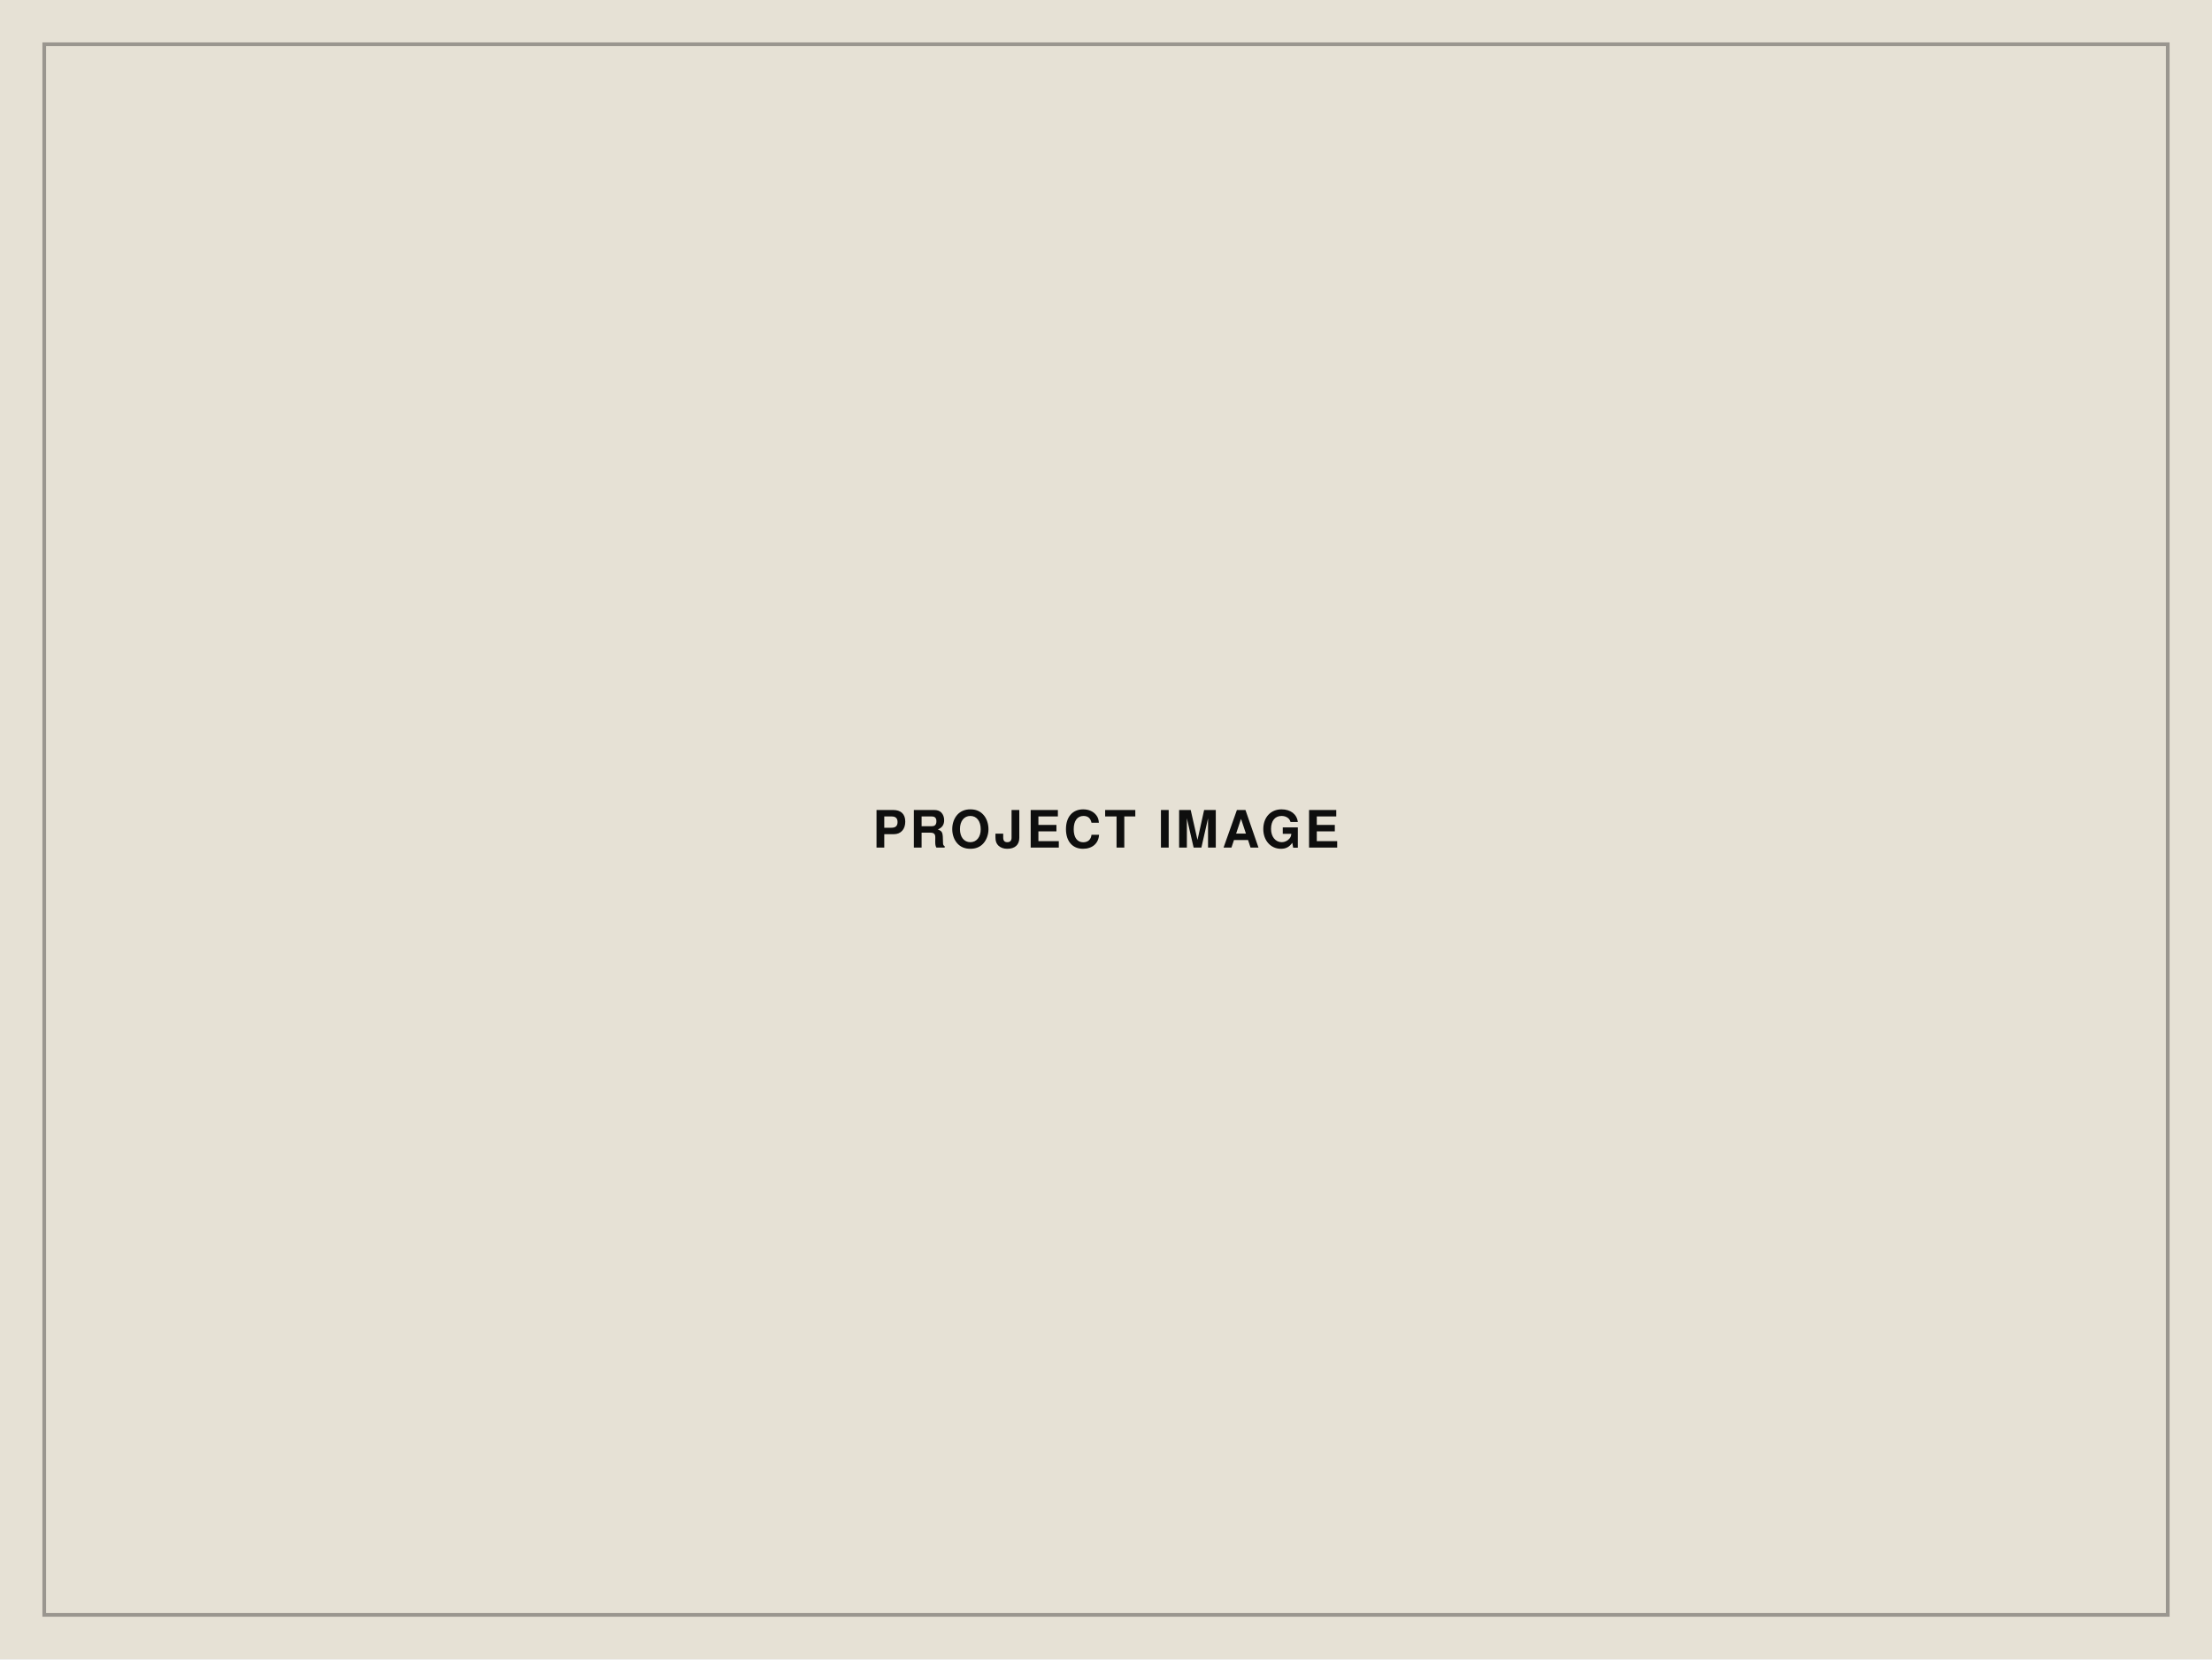
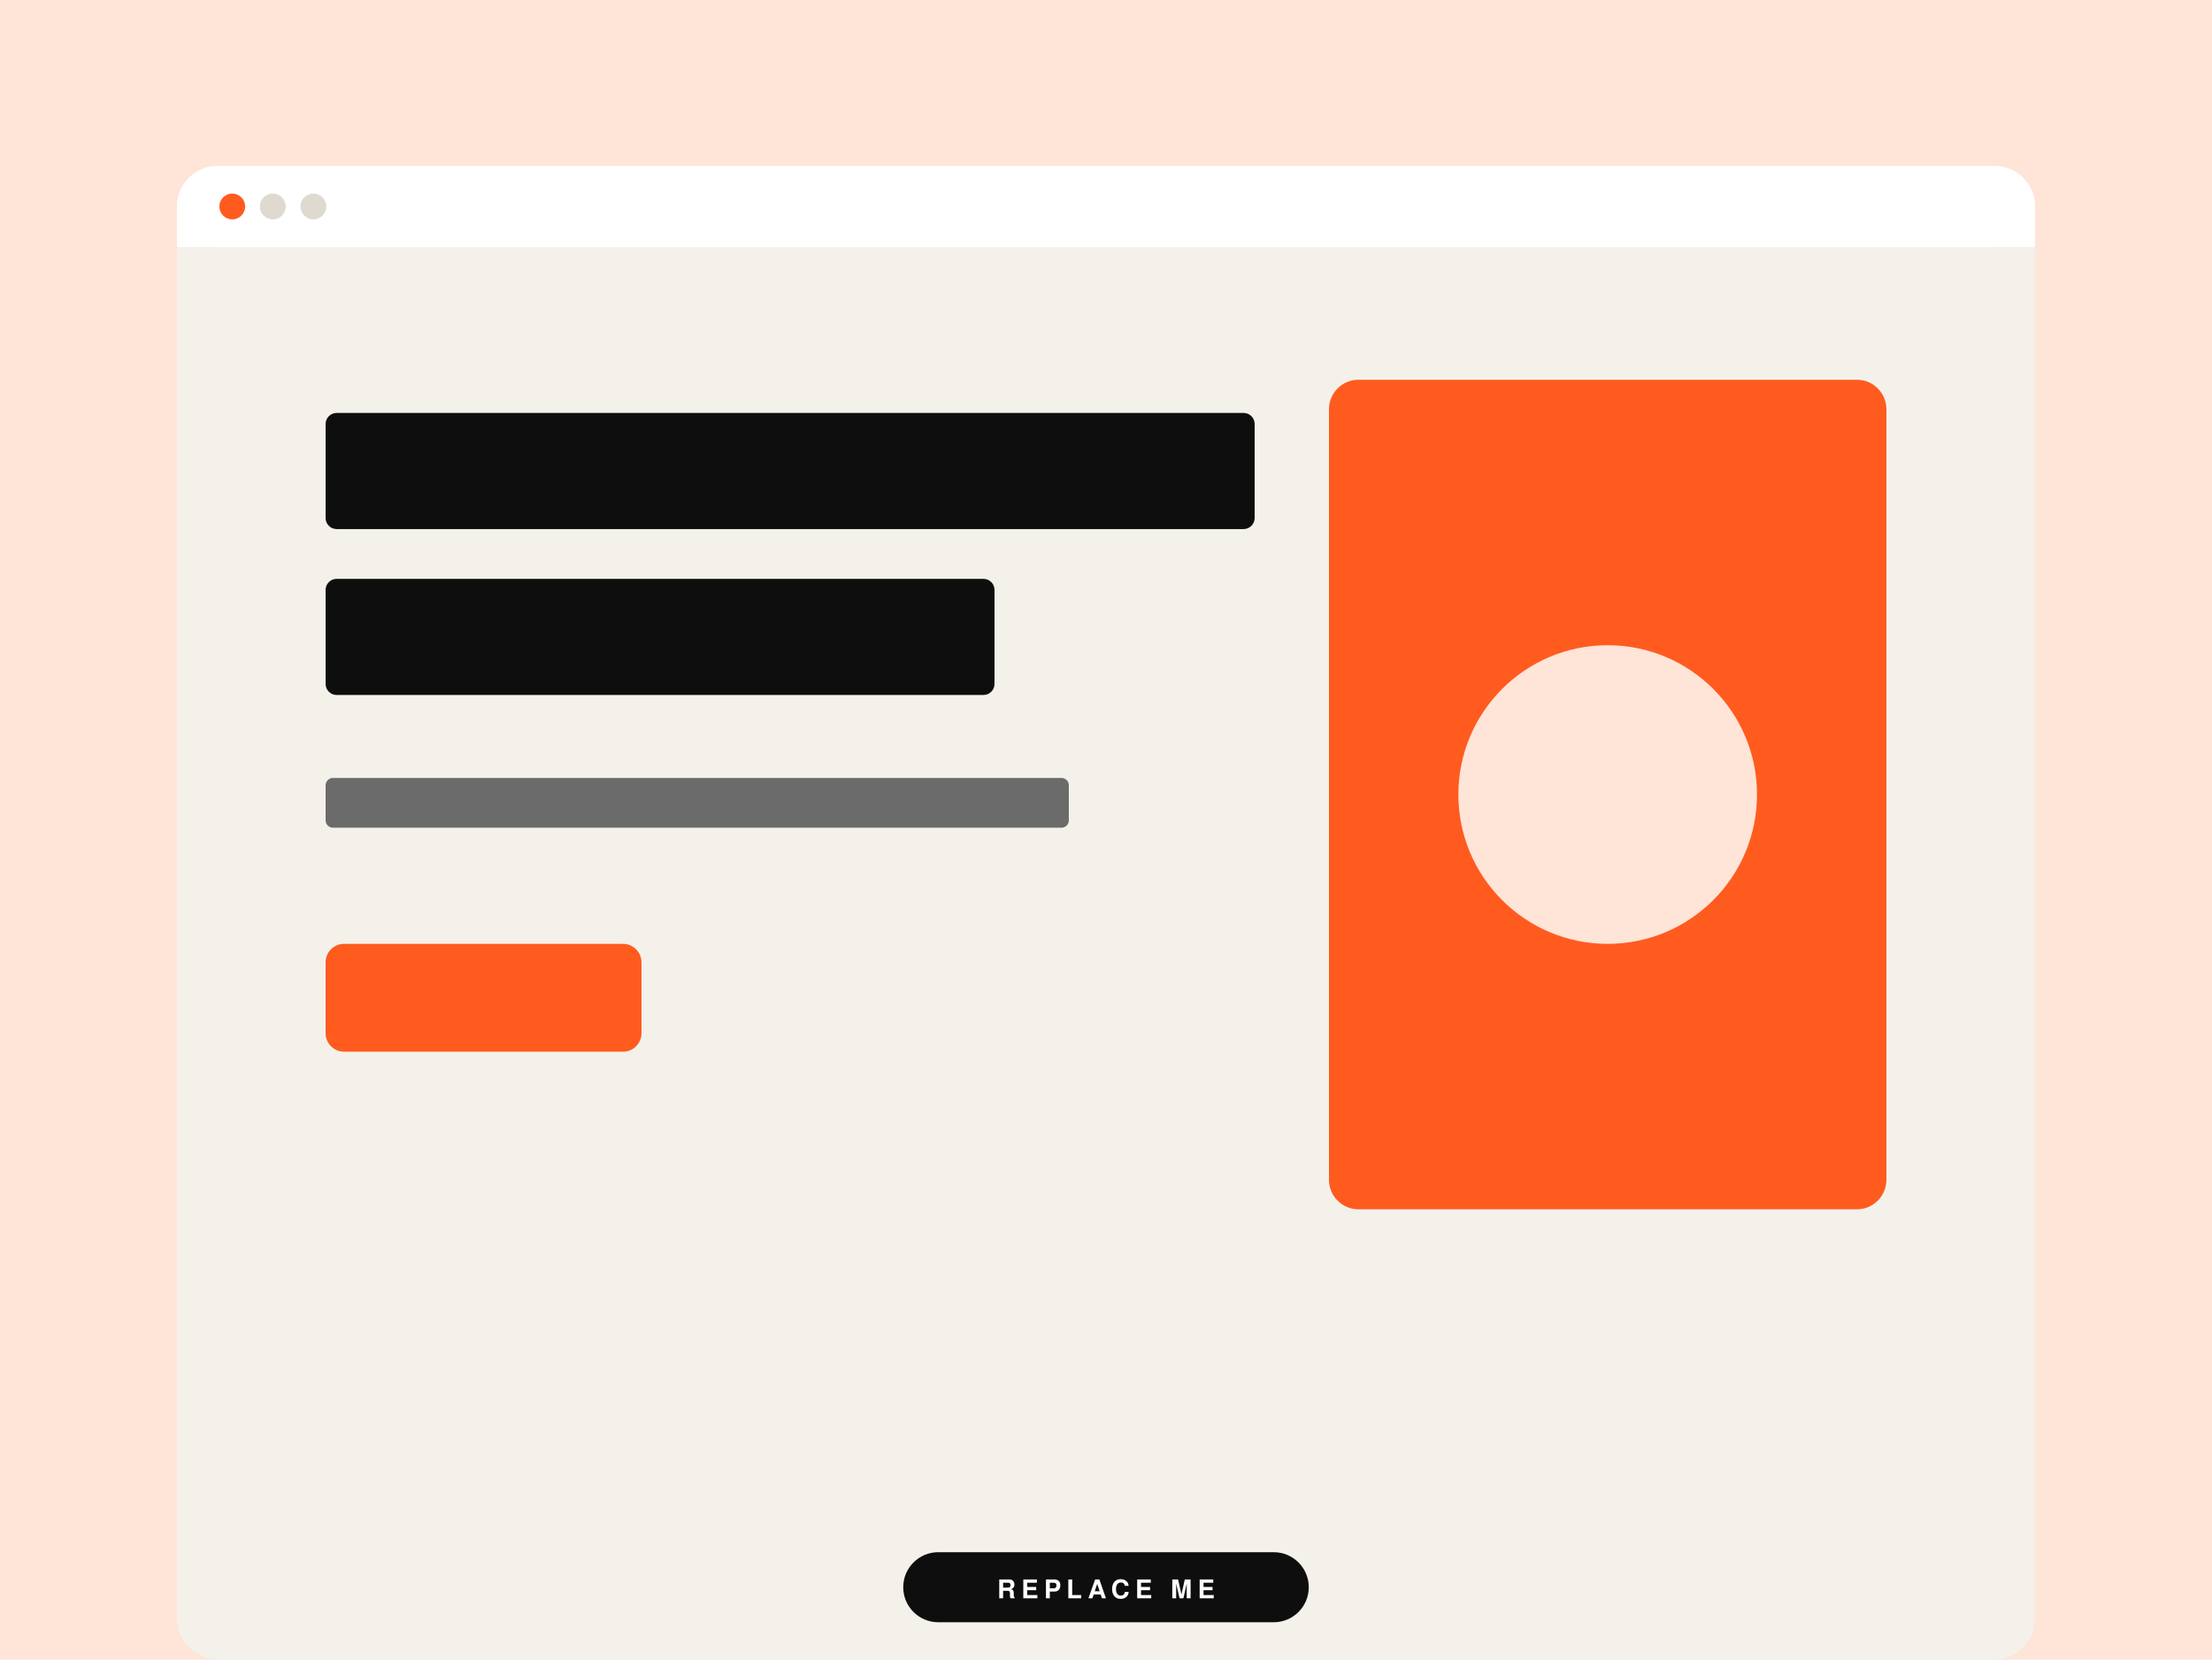
- <svg xmlns="http://www.w3.org/2000/svg" viewBox="0 0 1200 900" width="1200" height="900" role="img">
-   <rect width="1200" height="900" fill="#E6E1D5" />
-   <rect x="24" y="24" width="1152" height="852" fill="none" stroke="#0E0E0E" stroke-opacity="0.35" stroke-width="2" />
-   <text x="50%" y="50%" dominant-baseline="middle" text-anchor="middle" fill="#0E0E0E" font-family="Helvetica,Arial,sans-serif" font-size="28" font-weight="700" letter-spacing="2">PROJECT IMAGE</text>
+ <svg xmlns="http://www.w3.org/2000/svg" viewBox="0 0 1200 900" width="1200" height="900">
+   <rect width="1200" height="900" fill="#FFE4D8" />
+   <rect x="96.0" y="90.0" width="1008.0" height="810.0" rx="22" fill="#F4F1EA" />
+   <rect x="96.0" y="90.0" width="1008.0" height="44" rx="22" fill="#FFFFFF" />
+   <rect x="96.0" y="112.0" width="1008.0" height="22" fill="#FFFFFF" />
+   <circle cx="126.0" cy="112.0" r="7" fill="#FF5B1F" />
+   <circle cx="148.0" cy="112.0" r="7" fill="#DEDACF" />
+   <circle cx="170.0" cy="112.0" r="7" fill="#DEDACF" />
+   <rect x="176.64" y="224.0" width="504.0" height="63" rx="6" fill="#0E0E0E" />
+   <rect x="176.64" y="314.0" width="362.88" height="63" rx="6" fill="#0E0E0E" />
+   <rect x="176.64" y="422.0" width="403.2" height="27.0" rx="4" fill="#6B6B6B" />
+   <rect x="176.64" y="512.0" width="171.36" height="58.5" rx="10" fill="#FF5B1F" />
+   <rect x="720.96" y="206.0" width="302.4" height="450.0" rx="16" fill="#FF5B1F" />
+   <circle cx="872.16" cy="431.0" r="81.0" fill="#FFE4D8" />
+   <rect x="490.0" y="842" width="220" height="38" rx="19" fill="#0E0E0E" />
+   <text x="600.0" y="867" text-anchor="middle" fill="#FFFFFF" font-family="Helvetica,Arial,sans-serif" font-size="14" font-weight="700" letter-spacing="3">REPLACE ME</text>
</svg>
